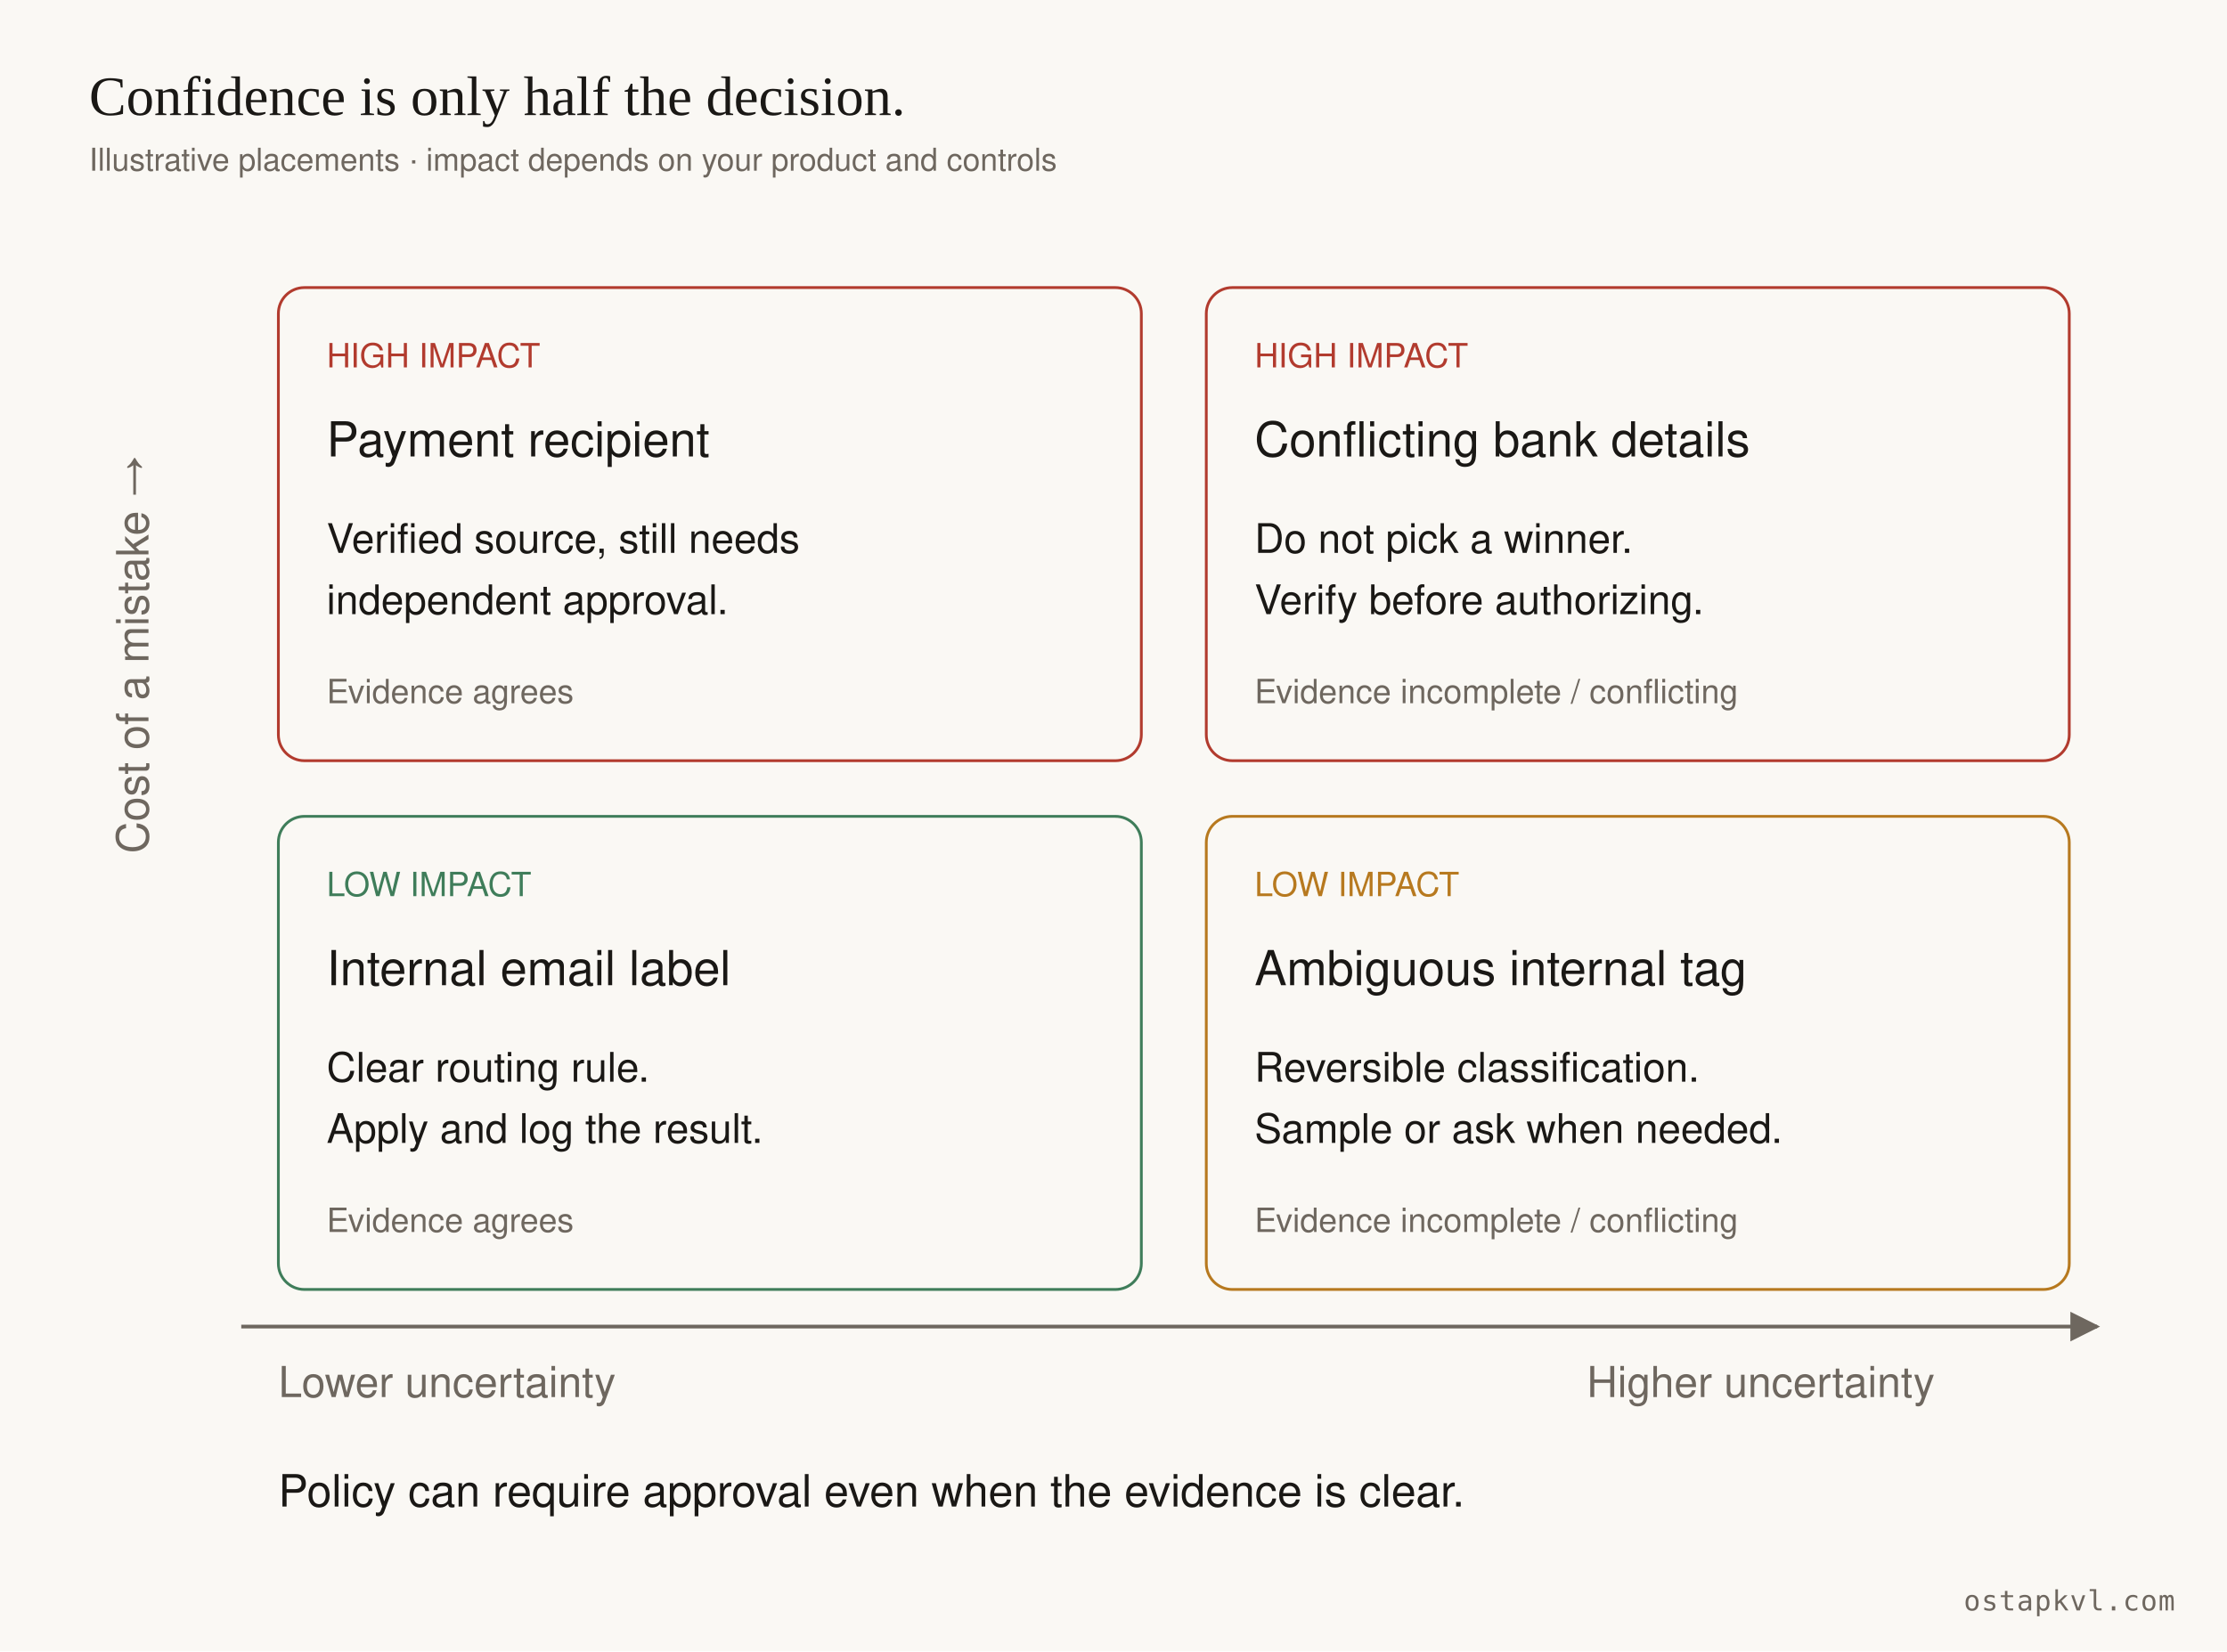
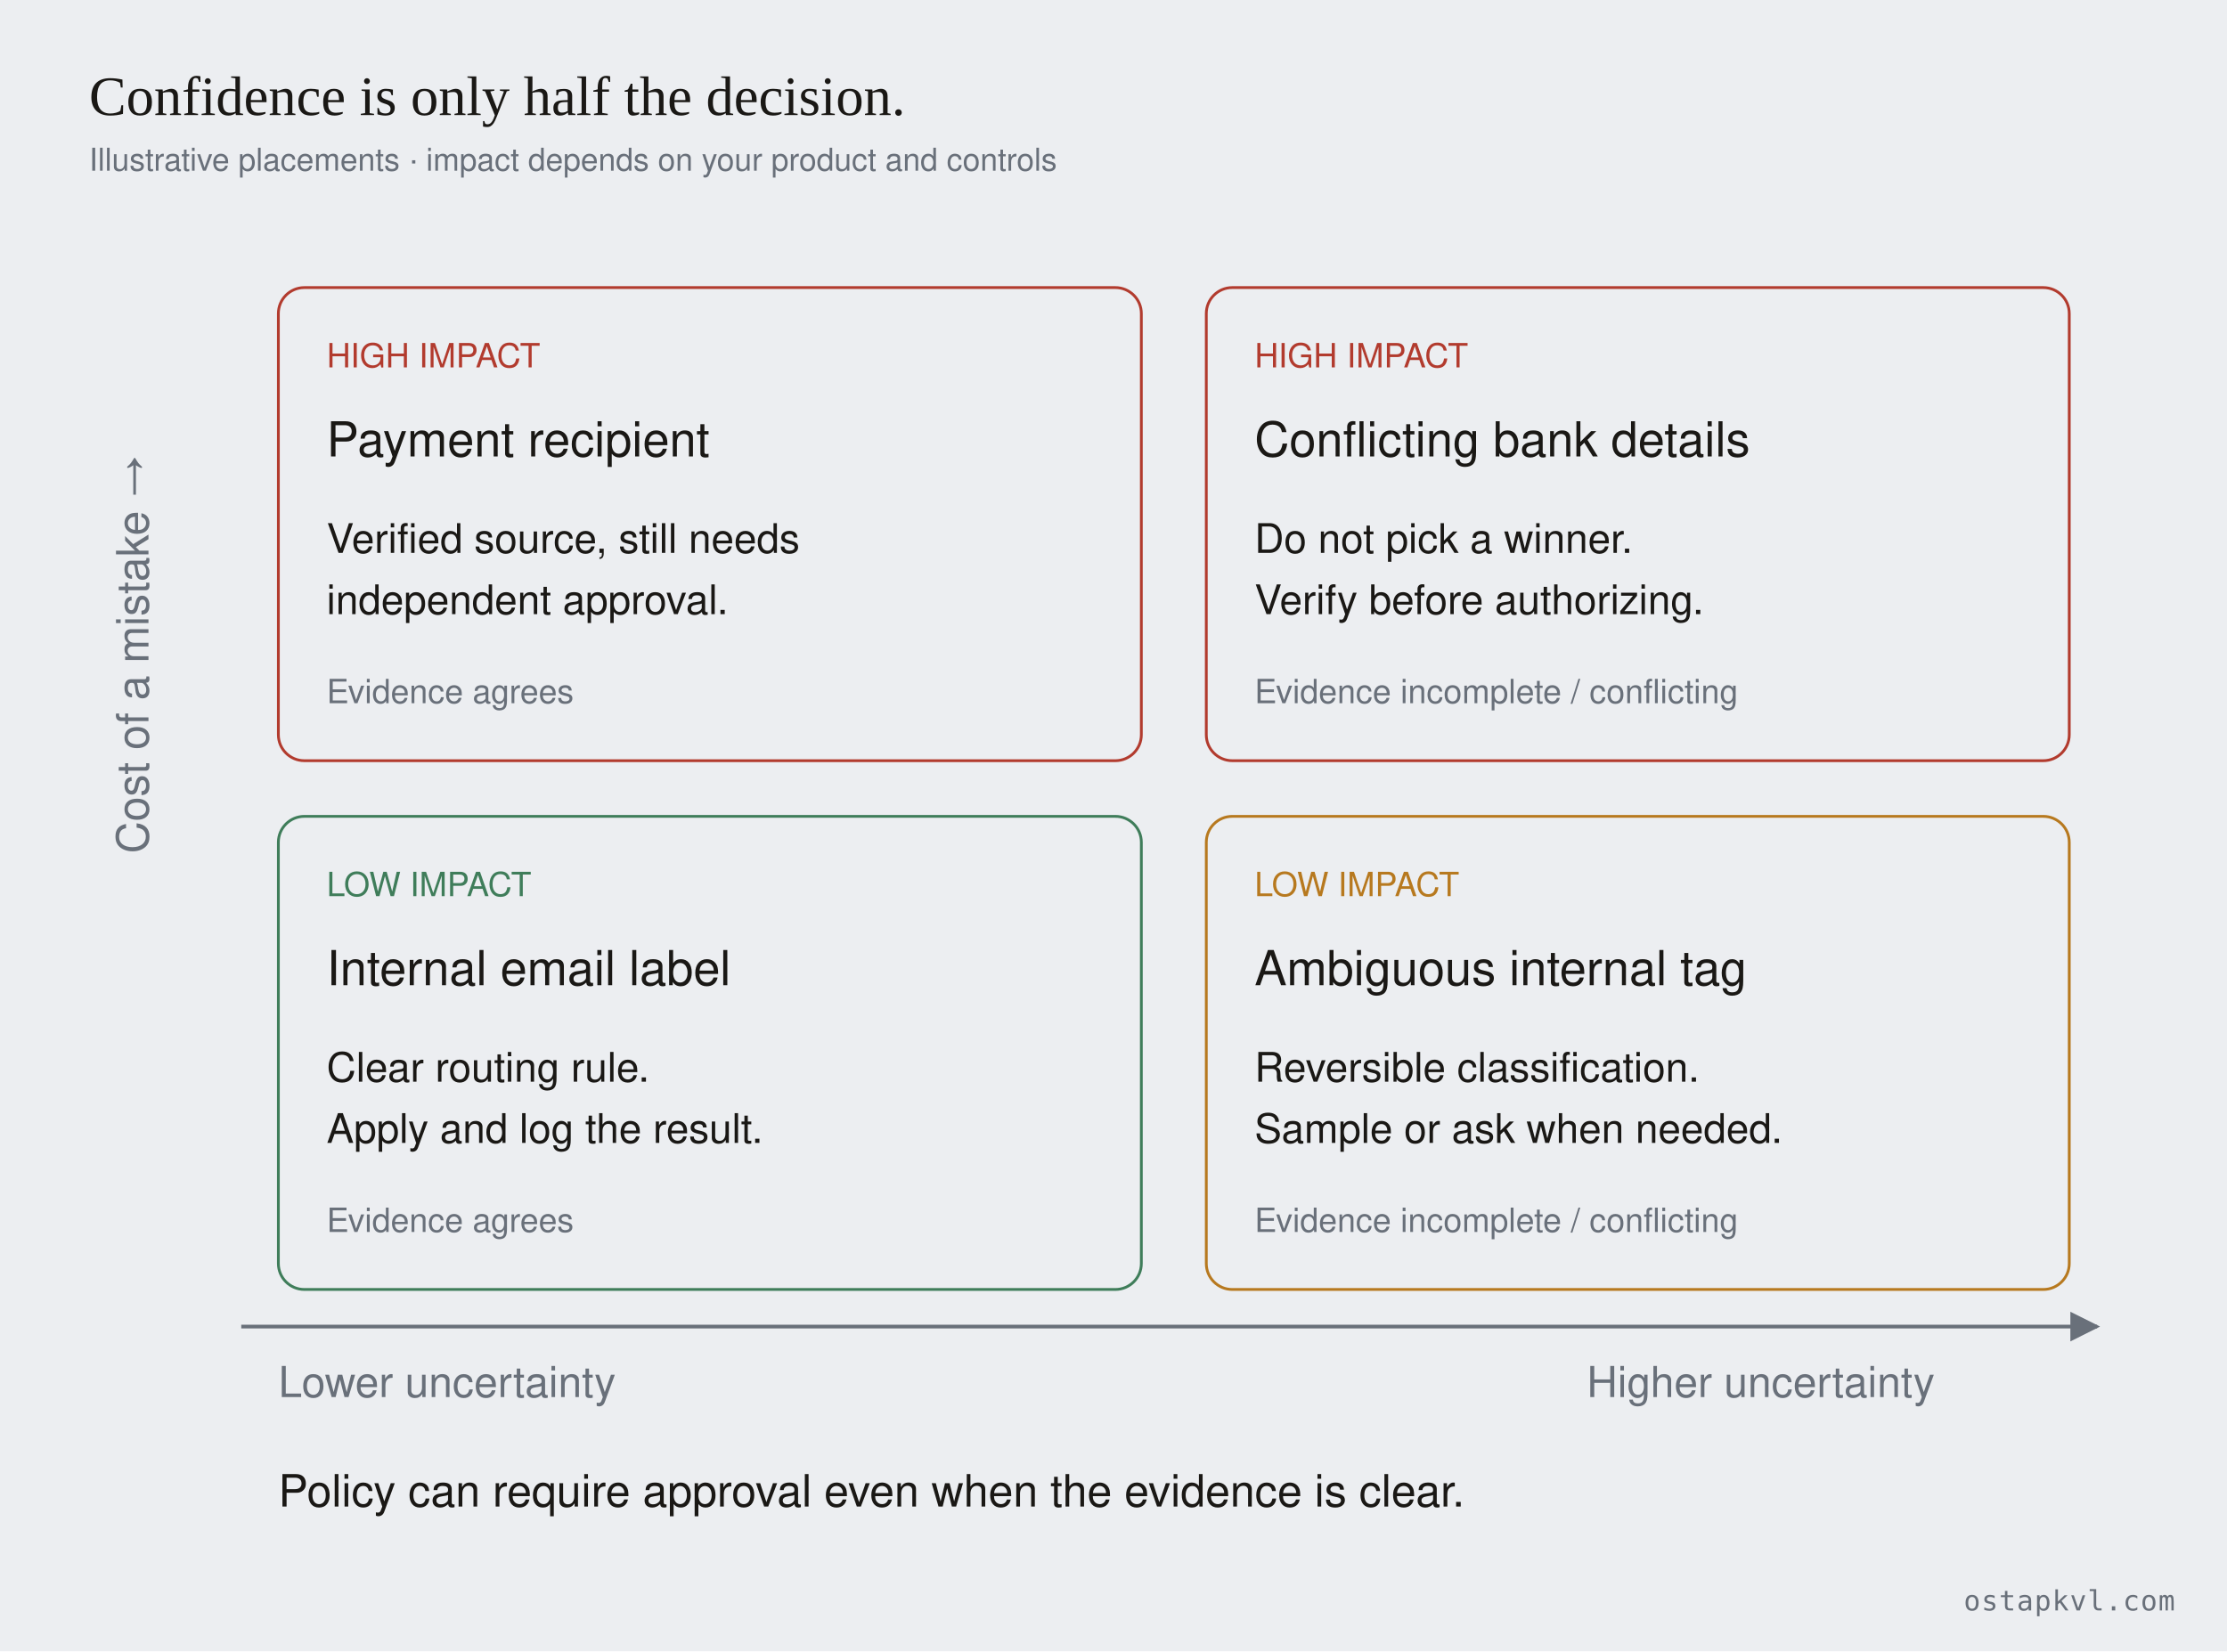
<svg xmlns="http://www.w3.org/2000/svg" width="1200" height="890" viewBox="0 0 1200 890" role="img" aria-label="Confidence is only half the decision.">
  <defs>
    <marker id="arr" viewBox="0 0 10 10" refX="9" refY="5" markerWidth="8" markerHeight="8" orient="auto-start-reverse">
-       <path d="M0,0 L10,5 L0,10 z" fill="#6E675F" />
+       <path d="M0,0 L10,5 L0,10 z" fill="#69707A" />
    </marker>
    <marker id="arrA" viewBox="0 0 10 10" refX="9" refY="5" markerWidth="8" markerHeight="8" orient="auto-start-reverse">
      <path d="M0,0 L10,5 L0,10 z" fill="#C05621" />
    </marker>
  </defs>
-   <rect width="100%" height="100%" fill="#FAF8F4" />
+   <rect width="100%" height="100%" fill="#ECEEF1" />
  <text x="48" y="62" font-family="Georgia, 'Times New Roman', serif" font-size="30" fill="#1A1815">Confidence is only half the decision.</text>
-   <text x="48" y="92" font-family="'Helvetica Neue', Helvetica, Arial, sans-serif" font-size="17" fill="#6E675F">Illustrative placements · impact depends on your product and controls</text>
-   <rect x="150" y="155" width="465" height="255" rx="14" fill="#FAF8F4" stroke="#B23B2E" stroke-width="1.5" />
+   <text x="48" y="92" font-family="'Helvetica Neue', Helvetica, Arial, sans-serif" font-size="17" fill="#69707A">Illustrative placements · impact depends on your product and controls</text>
+   <rect x="150" y="155" width="465" height="255" rx="14" fill="#ECEEF1" stroke="#B23B2E" stroke-width="1.5" />
  <text x="176" y="198" font-family="'Helvetica Neue', Helvetica, Arial, sans-serif" font-size="18" fill="#B23B2E">HIGH IMPACT</text>
  <text x="176" y="246" font-family="'Helvetica Neue', Helvetica, Arial, sans-serif" font-size="26" fill="#1A1815">Payment recipient</text>
  <text x="176" y="298" font-family="'Helvetica Neue', Helvetica, Arial, sans-serif" font-size="22" fill="#1A1815">Verified source, still needs</text>
  <text x="176" y="331" font-family="'Helvetica Neue', Helvetica, Arial, sans-serif" font-size="22" fill="#1A1815">independent approval.</text>
-   <text x="176" y="379" font-family="'Helvetica Neue', Helvetica, Arial, sans-serif" font-size="18" fill="#6E675F">Evidence agrees</text>
-   <rect x="650" y="155" width="465" height="255" rx="14" fill="#FAF8F4" stroke="#B23B2E" stroke-width="1.5" />
+   <text x="176" y="379" font-family="'Helvetica Neue', Helvetica, Arial, sans-serif" font-size="18" fill="#69707A">Evidence agrees</text>
+   <rect x="650" y="155" width="465" height="255" rx="14" fill="#ECEEF1" stroke="#B23B2E" stroke-width="1.5" />
  <text x="676" y="198" font-family="'Helvetica Neue', Helvetica, Arial, sans-serif" font-size="18" fill="#B23B2E">HIGH IMPACT</text>
  <text x="676" y="246" font-family="'Helvetica Neue', Helvetica, Arial, sans-serif" font-size="26" fill="#1A1815">Conflicting bank details</text>
  <text x="676" y="298" font-family="'Helvetica Neue', Helvetica, Arial, sans-serif" font-size="22" fill="#1A1815">Do not pick a winner.</text>
  <text x="676" y="331" font-family="'Helvetica Neue', Helvetica, Arial, sans-serif" font-size="22" fill="#1A1815">Verify before authorizing.</text>
-   <text x="676" y="379" font-family="'Helvetica Neue', Helvetica, Arial, sans-serif" font-size="18" fill="#6E675F">Evidence incomplete / conflicting</text>
-   <rect x="150" y="440" width="465" height="255" rx="14" fill="#FAF8F4" stroke="#3F7D5A" stroke-width="1.5" />
+   <text x="676" y="379" font-family="'Helvetica Neue', Helvetica, Arial, sans-serif" font-size="18" fill="#69707A">Evidence incomplete / conflicting</text>
+   <rect x="150" y="440" width="465" height="255" rx="14" fill="#ECEEF1" stroke="#3F7D5A" stroke-width="1.5" />
  <text x="176" y="483" font-family="'Helvetica Neue', Helvetica, Arial, sans-serif" font-size="18" fill="#3F7D5A">LOW IMPACT</text>
  <text x="176" y="531" font-family="'Helvetica Neue', Helvetica, Arial, sans-serif" font-size="26" fill="#1A1815">Internal email label</text>
  <text x="176" y="583" font-family="'Helvetica Neue', Helvetica, Arial, sans-serif" font-size="22" fill="#1A1815">Clear routing rule.</text>
  <text x="176" y="616" font-family="'Helvetica Neue', Helvetica, Arial, sans-serif" font-size="22" fill="#1A1815">Apply and log the result.</text>
-   <text x="176" y="664" font-family="'Helvetica Neue', Helvetica, Arial, sans-serif" font-size="18" fill="#6E675F">Evidence agrees</text>
-   <rect x="650" y="440" width="465" height="255" rx="14" fill="#FAF8F4" stroke="#B7791F" stroke-width="1.5" />
+   <text x="176" y="664" font-family="'Helvetica Neue', Helvetica, Arial, sans-serif" font-size="18" fill="#69707A">Evidence agrees</text>
+   <rect x="650" y="440" width="465" height="255" rx="14" fill="#ECEEF1" stroke="#B7791F" stroke-width="1.5" />
  <text x="676" y="483" font-family="'Helvetica Neue', Helvetica, Arial, sans-serif" font-size="18" fill="#B7791F">LOW IMPACT</text>
  <text x="676" y="531" font-family="'Helvetica Neue', Helvetica, Arial, sans-serif" font-size="26" fill="#1A1815">Ambiguous internal tag</text>
  <text x="676" y="583" font-family="'Helvetica Neue', Helvetica, Arial, sans-serif" font-size="22" fill="#1A1815">Reversible classification.</text>
  <text x="676" y="616" font-family="'Helvetica Neue', Helvetica, Arial, sans-serif" font-size="22" fill="#1A1815">Sample or ask when needed.</text>
-   <text x="676" y="664" font-family="'Helvetica Neue', Helvetica, Arial, sans-serif" font-size="18" fill="#6E675F">Evidence incomplete / conflicting</text>
-   <line x1="130" y1="715" x2="1130" y2="715" stroke="#6E675F" stroke-width="2" marker-end="url(#arr)" />
-   <text x="150" y="753" font-family="'Helvetica Neue', Helvetica, Arial, sans-serif" font-size="23" fill="#6E675F">Lower uncertainty</text>
-   <text x="855" y="753" font-family="'Helvetica Neue', Helvetica, Arial, sans-serif" font-size="23" fill="#6E675F">Higher uncertainty</text>
-   <text x="80" y="460" transform="rotate(-90 80 460)" font-family="Helvetica,Arial,sans-serif" font-size="24" fill="#6E675F">Cost of a mistake →</text>
+   <text x="676" y="664" font-family="'Helvetica Neue', Helvetica, Arial, sans-serif" font-size="18" fill="#69707A">Evidence incomplete / conflicting</text>
+   <line x1="130" y1="715" x2="1130" y2="715" stroke="#69707A" stroke-width="2" marker-end="url(#arr)" />
+   <text x="150" y="753" font-family="'Helvetica Neue', Helvetica, Arial, sans-serif" font-size="23" fill="#69707A">Lower uncertainty</text>
+   <text x="855" y="753" font-family="'Helvetica Neue', Helvetica, Arial, sans-serif" font-size="23" fill="#69707A">Higher uncertainty</text>
+   <text x="80" y="460" transform="rotate(-90 80 460)" font-family="Helvetica,Arial,sans-serif" font-size="24" fill="#69707A">Cost of a mistake →</text>
  <text x="150" y="812" font-family="'Helvetica Neue', Helvetica, Arial, sans-serif" font-size="24" fill="#1A1815">Policy can require approval even when the evidence is clear.</text>
-   <text x="1172" y="868" font-family="Menlo, Consolas, monospace" font-size="15" fill="#6E675F" text-anchor="end" letter-spacing="0.5">ostapkvl.com</text>
+   <text x="1172" y="868" font-family="Menlo, Consolas, monospace" font-size="15" fill="#69707A" text-anchor="end" letter-spacing="0.5">ostapkvl.com</text>
</svg>
